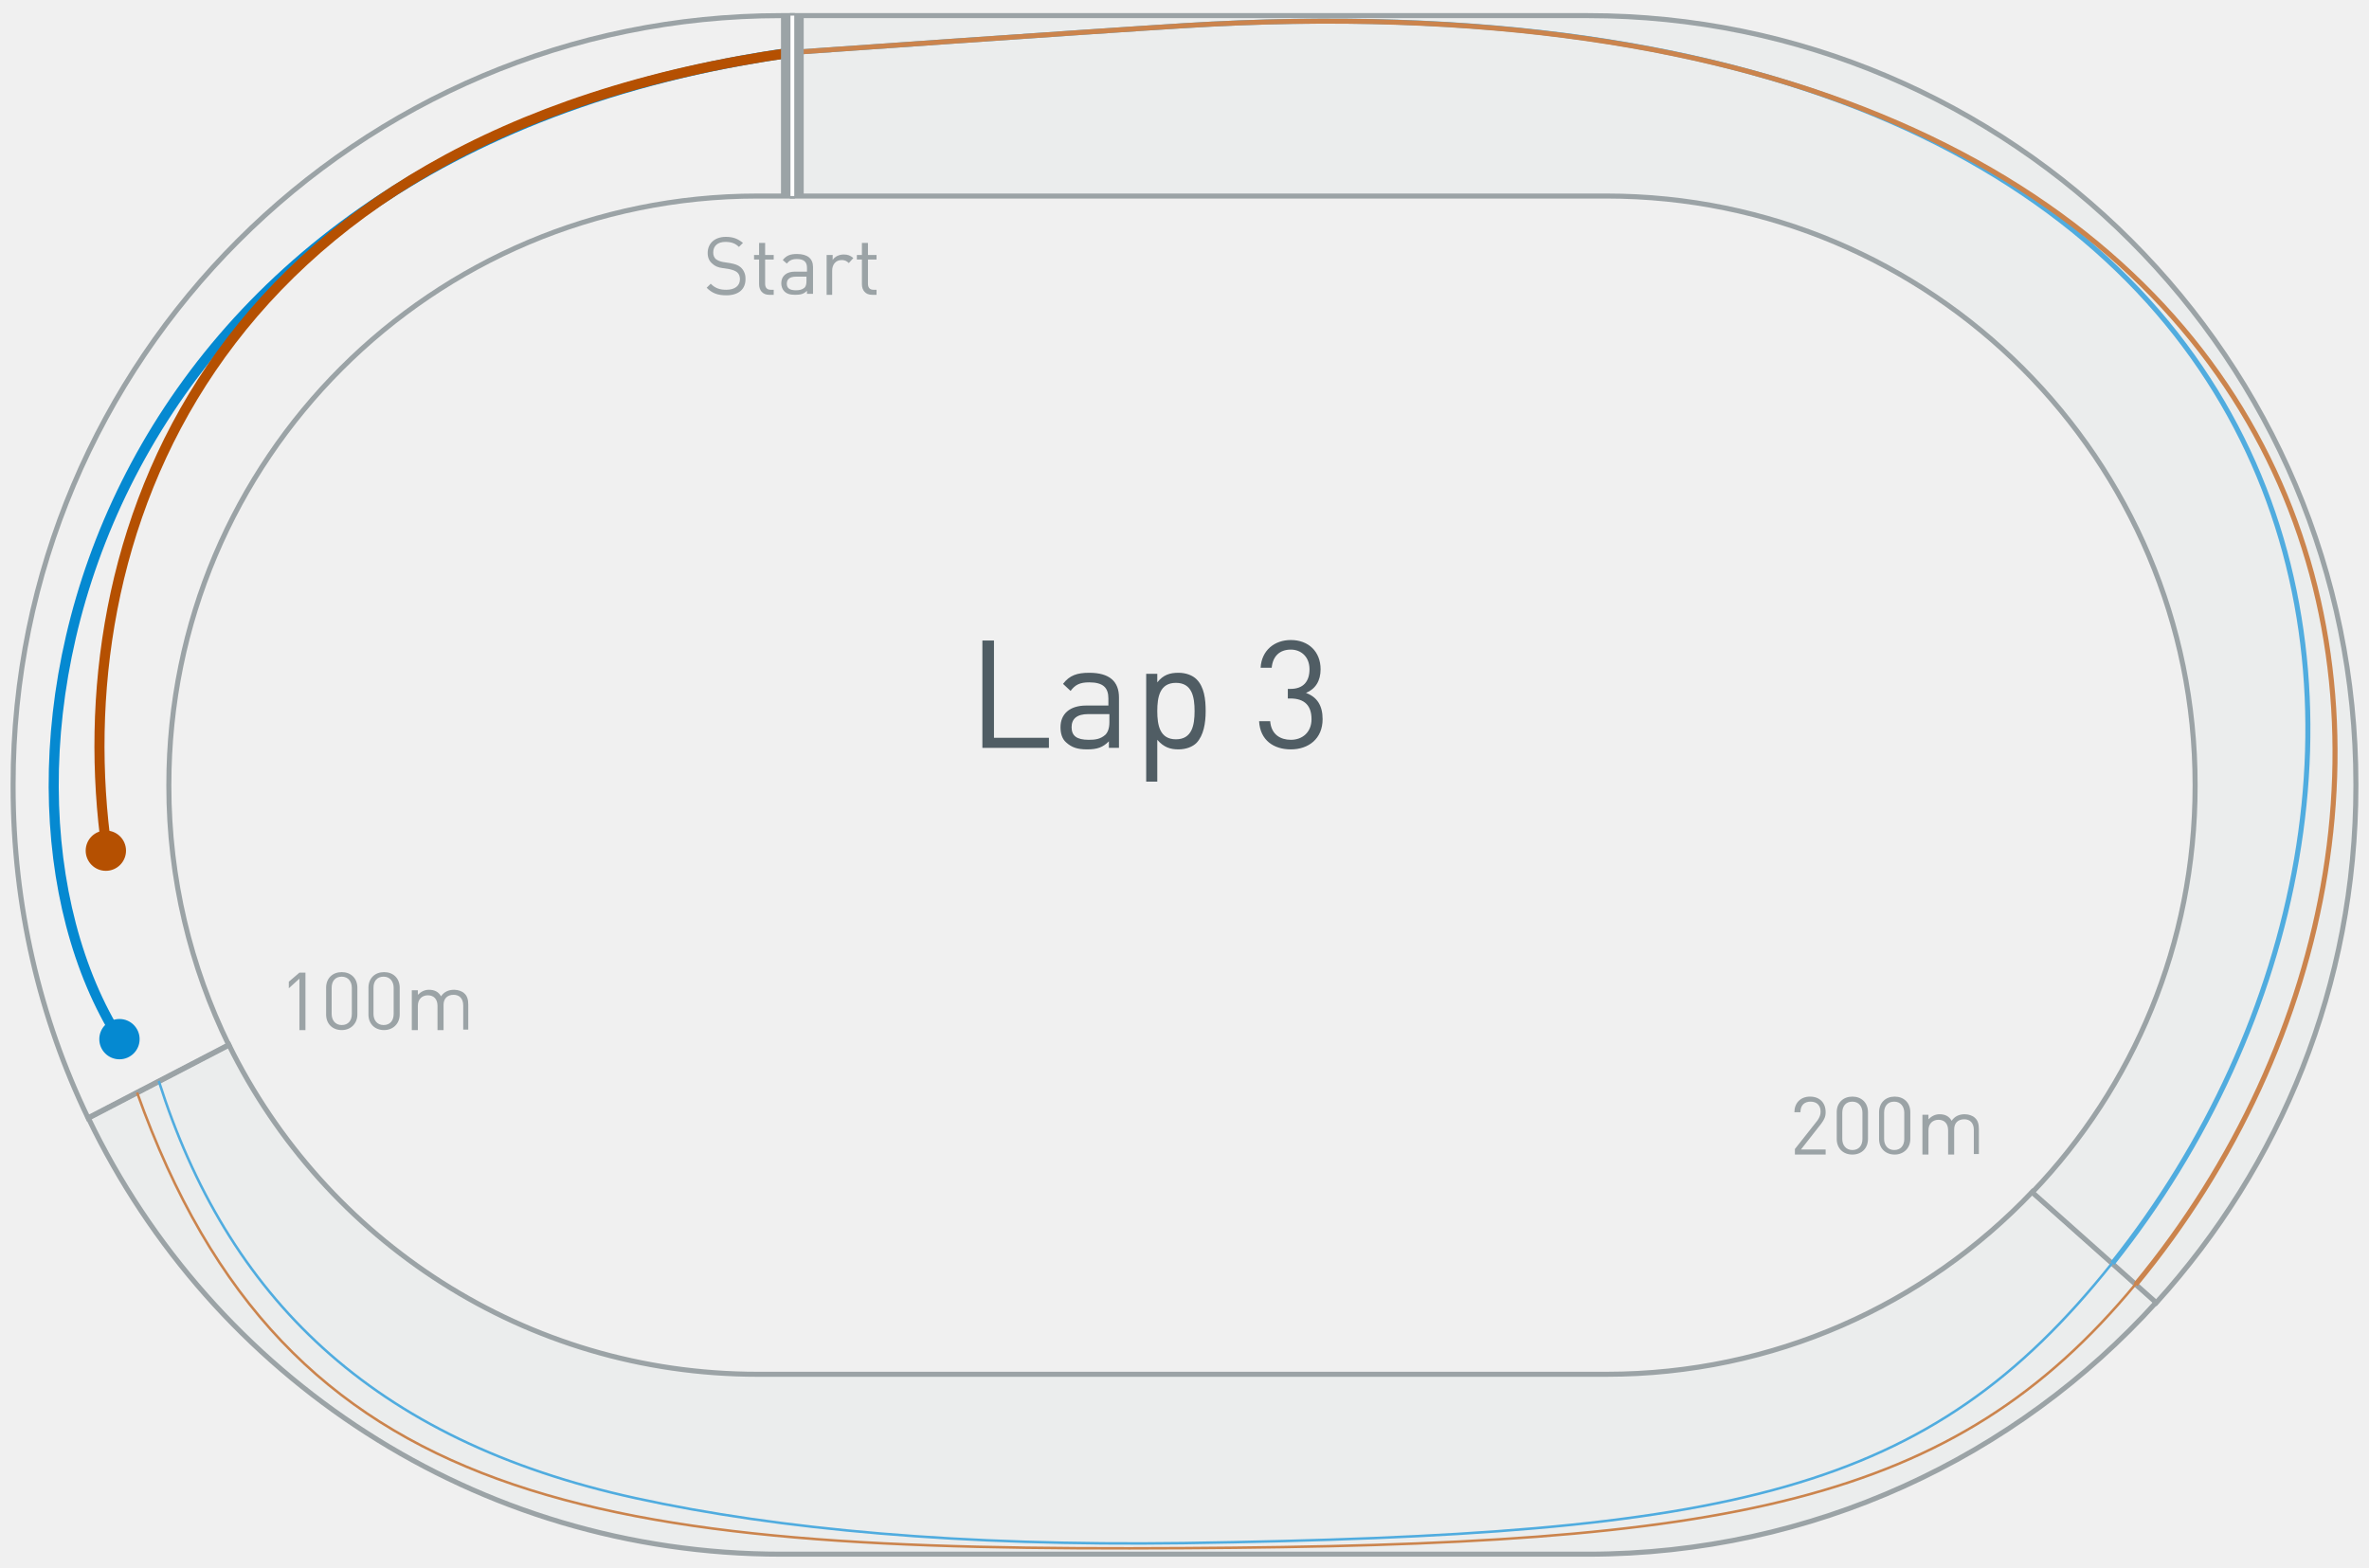
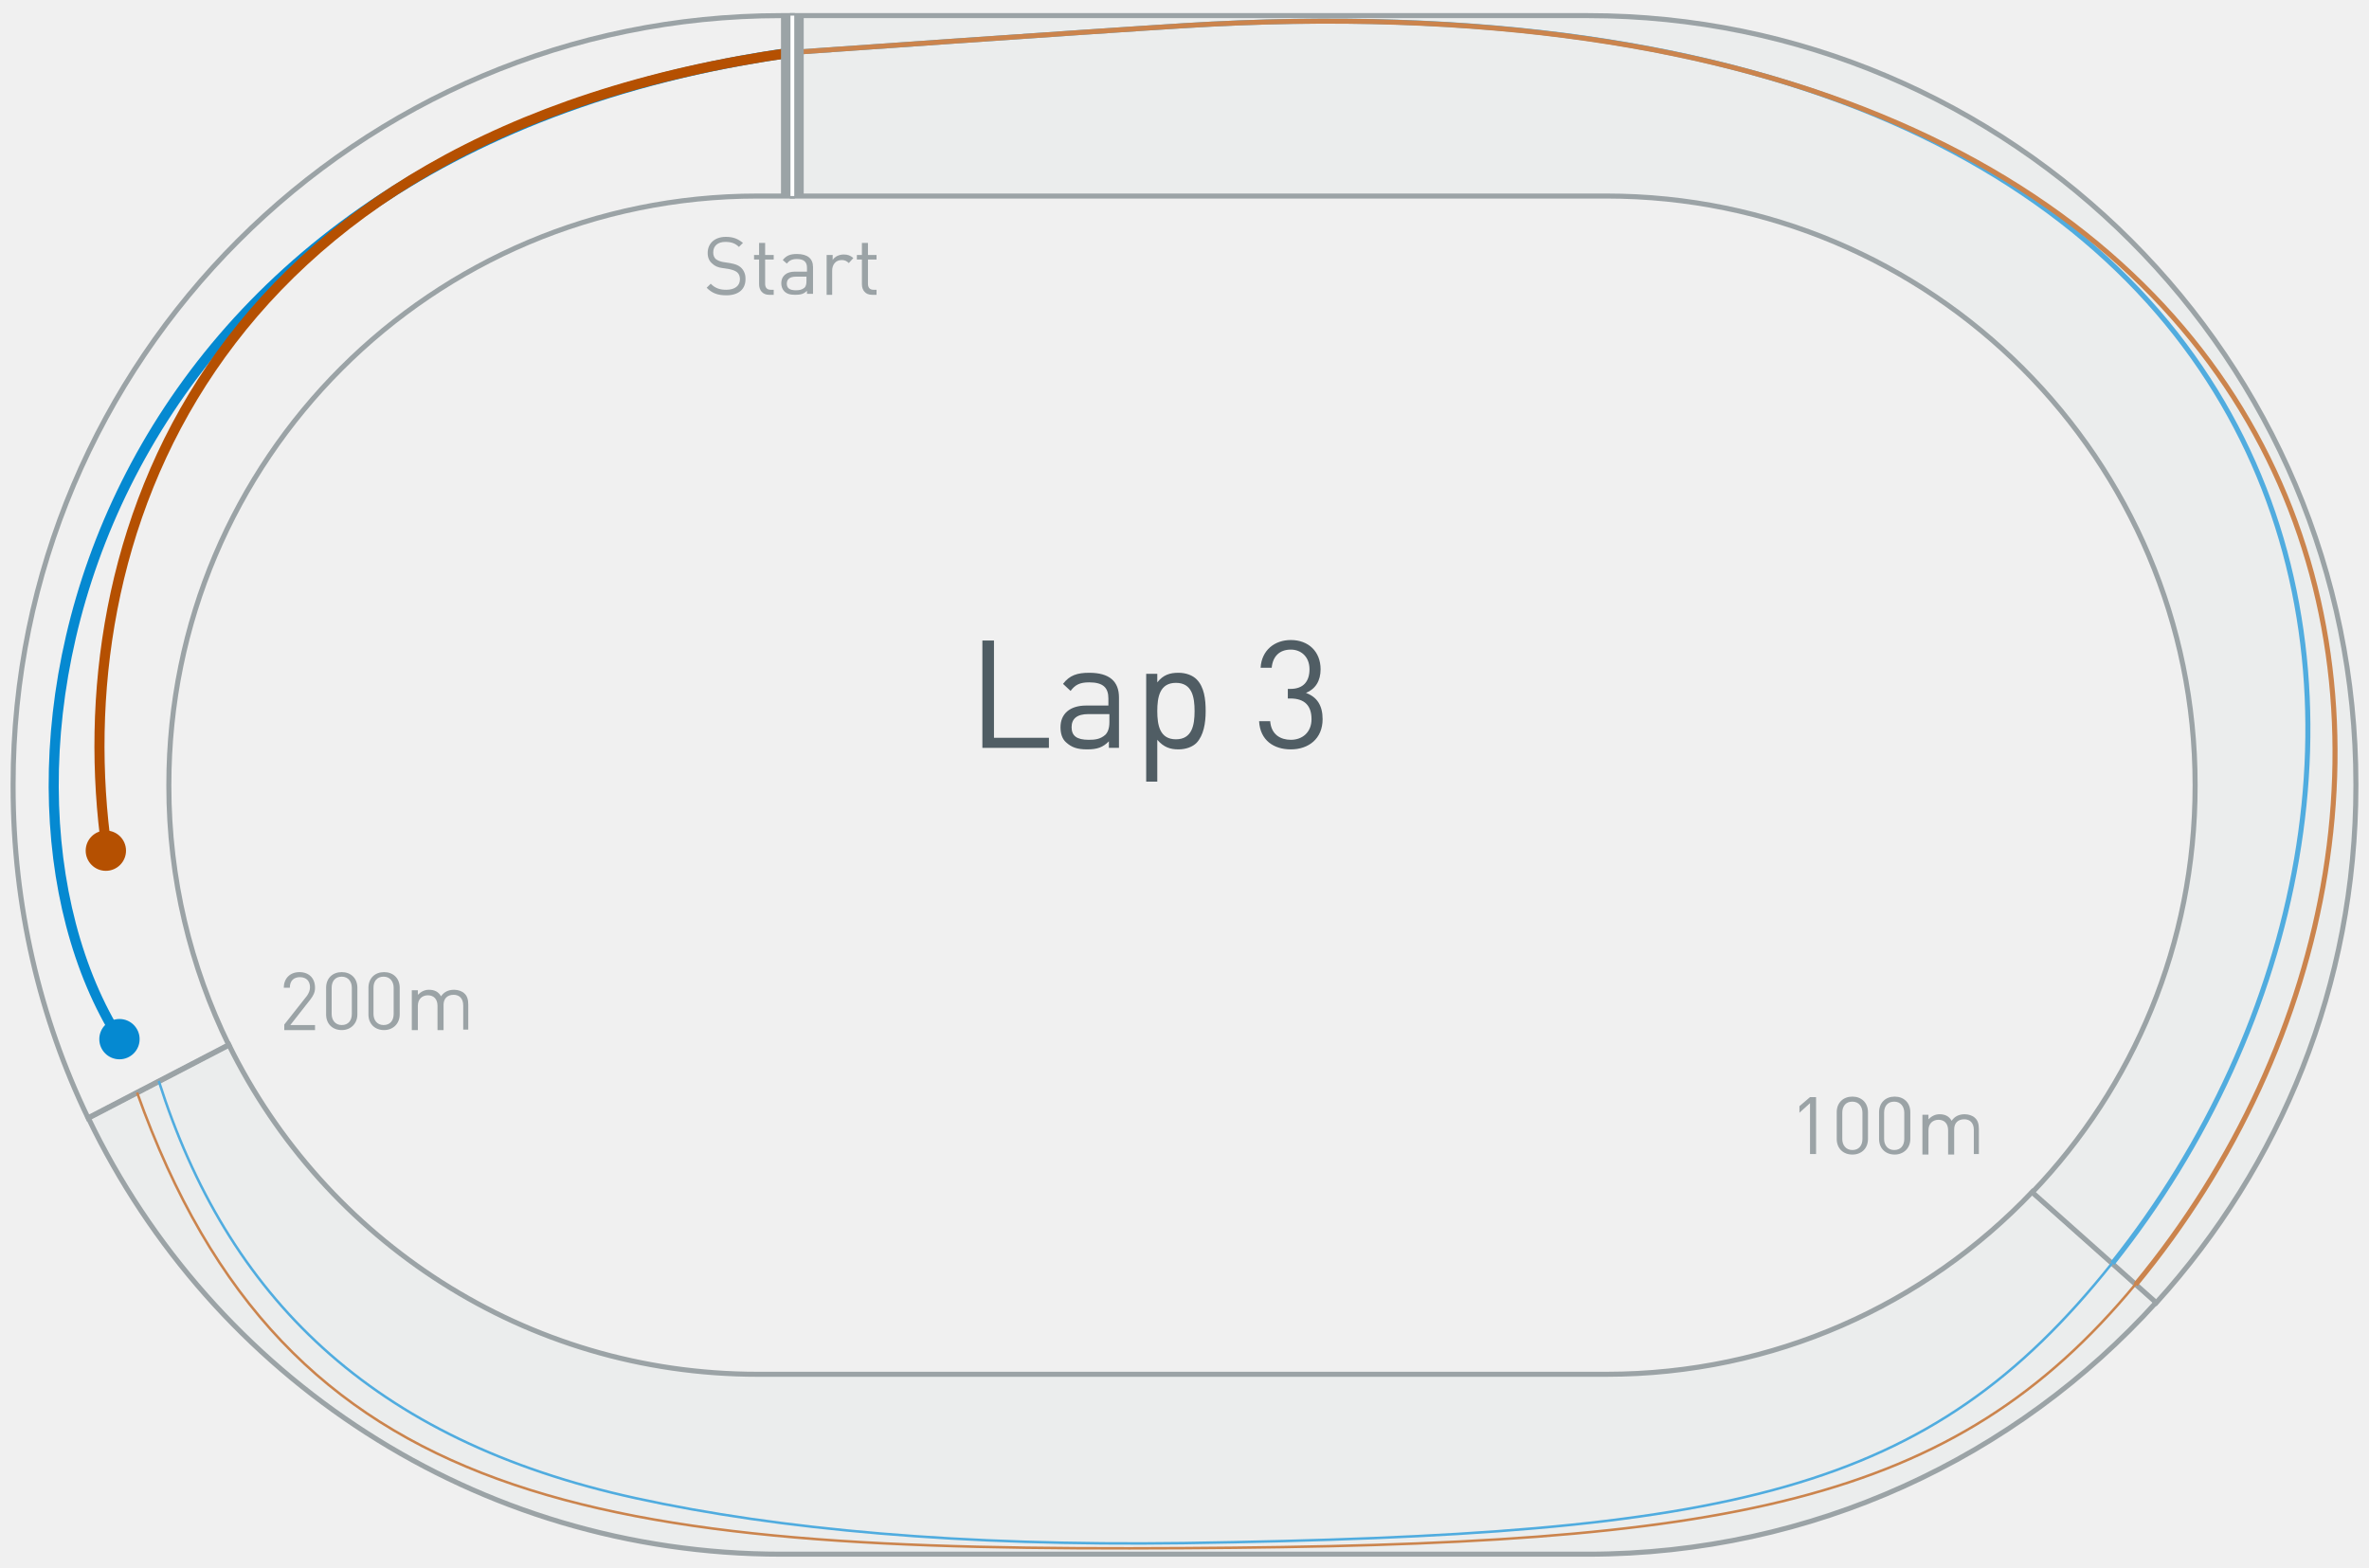
<svg xmlns="http://www.w3.org/2000/svg" version="1.1" x="0px" y="0px" viewBox="0 0 470 311" enable-background="new 0 0 470 311" xml:space="preserve">
  <g id="Layer_7">
    <g>
      <path fill="#EBEDED" stroke="#9BA3A6" stroke-miterlimit="10" d="M318.7,272.7H150.3c-46.1,0-85.9-26.7-104.9-65.4l-27.9,14.5    c24.6,51.3,76.9,86.6,137.5,86.6H315c44.7,0,85-19.3,112.8-50l-24.6-21.9C381.9,258.9,351.9,272.7,318.7,272.7z" />
      <path fill="none" stroke="#9BA3A6" stroke-miterlimit="10" d="M33.5,156v-0.3c0-64.5,52.3-116.8,116.8-116.8h6.9V3.1H155    C70.9,3.1,2.6,71.4,2.6,155.6v0.5c0,23.6,5.3,45.9,14.9,65.8l27.9-14.5C37.8,191.8,33.5,174.4,33.5,156z" />
      <path fill="#EBEDED" stroke="#9BA3A6" stroke-miterlimit="10" d="M467.4,155.6C467.4,71.4,399.1,3.1,315,3.1H157.2v35.8h161.5    c64.5,0,116.8,52.3,116.8,116.8v0.3c0,31.3-12.3,59.7-32.3,80.6l24.6,21.9c24.6-27.1,39.6-63,39.6-102.5V155.6z" />
    </g>
    <path fill="none" stroke="#0589D1" stroke-width="2" stroke-miterlimit="10" d="M157.2,10.4C16,30.2-9.6,153.6,23.7,206.2" />
    <path fill="none" stroke="#B55001" stroke-width="2" stroke-miterlimit="10" d="M157.2,10.4C39.8,26.9,12.6,108.1,21.2,168.8" />
    <circle fill="#0589D1" cx="23.7" cy="206.2" r="4" />
    <circle fill="#B55001" cx="21" cy="168.8" r="4" />
    <path fill="none" stroke="#50ACDF" stroke-miterlimit="10" d="M419.1,250.7C494.2,156.5,474-9.6,234.8,5.1   c-19.4,1.2-77.6,5.3-77.6,5.3" />
    <path fill="none" stroke="#50ACDF" stroke-width="0.5" stroke-miterlimit="10" d="M31.5,214.5c13.5,42.5,41.9,71.3,94.7,82.8   c28.4,6.2,64.7,9.5,108.6,8.9c109.4-1.7,147.7-9.7,184.2-55.5" />
    <path fill="none" stroke="#CB844D" stroke-miterlimit="10" d="M423.7,254.9C503.1,158.8,474-9.6,234.8,5.1   c-19.4,1.2-77.6,5.3-77.6,5.3" />
    <path fill="none" stroke="#CB844D" stroke-width="0.5" stroke-miterlimit="10" d="M27.2,216.8c29.6,83.2,91.9,91.1,207.6,90.4   c108.4-0.6,152.6-8.5,188.9-52.4" />
    <g>
      <line fill="none" stroke="#9BA3A6" stroke-width="4.507" stroke-miterlimit="10" x1="157.2" y1="38.9" x2="157.2" y2="3.1" />
      <line fill="none" stroke="#FFFFFF" stroke-width="0.751" stroke-miterlimit="10" x1="157.2" y1="38.9" x2="157.2" y2="3.1" />
    </g>
    <g>
      <g>
        <path fill="#505D64" d="M194.9,148.5v-21.4h2.3v19.3h10.9v2H194.9z" />
        <path fill="#505D64" d="M220,148.5v-1.4c-1.2,1.2-2.3,1.6-4.3,1.6c-2,0-3.1-0.4-4.2-1.4c-0.8-0.7-1.1-1.8-1.1-3     c0-2.6,1.8-4.3,5.1-4.3h4.4v-1.4c0-2.1-1-3.2-3.8-3.2c-1.9,0-2.8,0.5-3.7,1.7l-1.5-1.4c1.3-1.7,2.8-2.2,5.2-2.2     c4,0,5.9,1.7,5.9,4.9v10H220z M220,141.7h-4.1c-2.2,0-3.3,0.9-3.3,2.6c0,1.7,1,2.5,3.4,2.5c1.2,0,2.3-0.1,3.3-1     c0.5-0.5,0.8-1.3,0.8-2.5V141.7z" />
        <path fill="#505D64" d="M237.4,147.4c-0.8,0.8-2.1,1.3-3.6,1.3c-1.6,0-2.9-0.4-4.2-1.9v8.3h-2.2v-21.4h2.2v1.7     c1.2-1.5,2.5-1.9,4.2-1.9c1.5,0,2.8,0.5,3.6,1.3c1.5,1.5,1.8,3.9,1.8,6.3C239.2,143.5,238.8,145.9,237.4,147.4z M233.3,135.5     c-3.2,0-3.7,2.8-3.7,5.6s0.5,5.6,3.7,5.6c3.2,0,3.7-2.8,3.7-5.6S236.5,135.5,233.3,135.5z" />
        <path fill="#505D64" d="M256.1,148.7c-3.4,0-6.1-1.8-6.3-5.6h2.2c0.2,2.7,2.1,3.7,4.1,3.7c2.3,0,4.1-1.5,4.1-4.1     c0-2.6-1.3-4.1-4.2-4.1h-0.5v-1.9h0.5c2.6,0,3.8-1.5,3.8-3.9c0-2.5-1.7-3.9-3.7-3.9c-2.3,0-3.6,1.4-3.8,3.6h-2.2     c0.2-3.5,2.8-5.5,6-5.5c3.5,0,5.9,2.3,5.9,5.8c0,2.3-1,3.9-2.9,4.7c2.2,0.8,3.3,2.5,3.3,5.2C262.4,146.6,259.6,148.7,256.1,148.7     z" />
      </g>
    </g>
  </g>
  <g id="Label">
    <g>
      <path fill="#9BA3A6" d="M144.1,58.6c-1.7,0-2.8-0.4-3.9-1.5l0.8-0.8c0.9,0.9,1.8,1.2,3.1,1.2c1.7,0,2.7-0.8,2.7-2.1    c0-0.6-0.2-1.1-0.6-1.4c-0.4-0.3-0.7-0.4-1.5-0.6l-1.3-0.2c-0.9-0.1-1.6-0.4-2.1-0.9c-0.6-0.5-0.9-1.2-0.9-2.1    c0-1.9,1.4-3.2,3.6-3.2c1.5,0,2.4,0.4,3.4,1.2l-0.8,0.8c-0.7-0.7-1.5-1-2.7-1c-1.5,0-2.4,0.8-2.4,2.1c0,0.6,0.2,1,0.5,1.3    c0.4,0.3,0.9,0.5,1.5,0.6l1.3,0.2c1.1,0.2,1.6,0.4,2.1,0.8c0.6,0.5,1,1.3,1,2.2C148,57.4,146.5,58.6,144.1,58.6z" />
      <path fill="#9BA3A6" d="M152.6,58.5c-1.3,0-2-0.9-2-2.1v-4.9h-1v-0.9h1v-2.4h1.2v2.4h1.7v0.9h-1.7v4.8c0,0.7,0.3,1.2,1.1,1.2h0.6    v1H152.6z" />
      <path fill="#9BA3A6" d="M160.1,58.5v-0.8c-0.6,0.6-1.2,0.8-2.3,0.8c-1.1,0-1.7-0.2-2.2-0.7c-0.4-0.4-0.6-1-0.6-1.6    c0-1.4,1-2.3,2.7-2.3h2.4v-0.8c0-1.1-0.6-1.7-2-1.7c-1,0-1.5,0.3-2,0.9l-0.8-0.7c0.7-0.9,1.5-1.2,2.8-1.2c2.1,0,3.2,0.9,3.2,2.6    v5.3H160.1z M160.1,54.9h-2.2c-1.2,0-1.8,0.5-1.8,1.4c0,0.9,0.6,1.3,1.8,1.3c0.7,0,1.2-0.1,1.7-0.5c0.3-0.3,0.4-0.7,0.4-1.4V54.9z    " />
      <path fill="#9BA3A6" d="M168.4,52.2c-0.4-0.4-0.8-0.6-1.4-0.6c-1.2,0-1.9,0.9-1.9,2.1v4.8H164v-7.9h1.2v1c0.4-0.7,1.3-1.1,2.2-1.1    c0.8,0,1.3,0.2,1.9,0.7L168.4,52.2z" />
      <path fill="#9BA3A6" d="M173,58.5c-1.3,0-2-0.9-2-2.1v-4.9h-1v-0.9h1v-2.4h1.2v2.4h1.7v0.9h-1.7v4.8c0,0.7,0.3,1.2,1.1,1.2h0.6v1    H173z" />
    </g>
    <g>
-       <path fill="#9BA3A6" d="M59.4,204.3v-10.1l-2.1,1.9v-1.3l2.1-1.8h1.2v11.4H59.4z" />
+       <path fill="#9BA3A6" d="M359.1,229v-10.1l-2.1,1.9v-1.3l2.1-1.8h1.2V229H359.1z" />
+       <path fill="#9BA3A6" d="M367.5,229.1c-1.8,0-3.1-1.2-3.1-3.1v-5.3c0-1.9,1.3-3.1,3.1-3.1c1.8,0,3.1,1.2,3.1,3.1v5.3    C370.6,227.9,369.3,229.1,367.5,229.1z M369.5,220.8c0-1.2-0.7-2.2-2-2.2s-2,0.9-2,2.2v5.2c0,1.2,0.7,2.2,2,2.2s2-0.9,2-2.2V220.8    z" />
+       <path fill="#9BA3A6" d="M375.9,229.1c-1.8,0-3.1-1.2-3.1-3.1v-5.3c0-1.9,1.3-3.1,3.1-3.1c1.8,0,3.1,1.2,3.1,3.1v5.3    C379,227.9,377.6,229.1,375.9,229.1z M377.8,220.8c0-1.2-0.7-2.2-2-2.2s-2,0.9-2,2.2v5.2c0,1.2,0.7,2.2,2,2.2s2-0.9,2-2.2V220.8z" />
+       <path fill="#9BA3A6" d="M391.6,229v-4.8c0-1.4-0.8-2.1-1.9-2.1c-1.2,0-2,0.7-2,2v5h-1.2v-4.8c0-1.4-0.8-2.1-1.9-2.1s-2,0.7-2,2.1    v4.8h-1.2v-7.9h1.2v0.9c0.6-0.6,1.3-1,2.2-1c1.1,0,1.9,0.4,2.4,1.3c0.6-0.9,1.5-1.3,2.6-1.3c0.8,0,1.6,0.3,2,0.7    c0.6,0.5,0.8,1.3,0.8,2.2v5H391.6z" />
+     </g>
+     <g>
+       <path fill="#9BA3A6" d="M56.4,204.3v-1l4.5-5.7c0.4-0.6,0.6-1.1,0.6-1.7c0-1.2-0.7-2-2-2c-1.1,0-2,0.6-2,2.1h-1.2    c0-1.8,1.2-3.1,3.1-3.1c1.9,0,3.1,1.2,3.1,3.1c0,0.9-0.3,1.5-0.9,2.3l-4,5.1h4.9v1H56.4z" />
      <path fill="#9BA3A6" d="M67.8,204.4c-1.8,0-3.1-1.2-3.1-3.1v-5.3c0-1.9,1.3-3.1,3.1-3.1c1.8,0,3.1,1.2,3.1,3.1v5.3    C70.9,203.1,69.6,204.4,67.8,204.4z M69.8,196c0-1.2-0.7-2.2-2-2.2s-2,0.9-2,2.2v5.2c0,1.2,0.7,2.2,2,2.2s2-0.9,2-2.2V196z" />
      <path fill="#9BA3A6" d="M76.2,204.4c-1.8,0-3.1-1.2-3.1-3.1v-5.3c0-1.9,1.3-3.1,3.1-3.1c1.8,0,3.1,1.2,3.1,3.1v5.3    C79.3,203.1,78,204.4,76.2,204.4z M78.1,196c0-1.2-0.7-2.2-2-2.2s-2,0.9-2,2.2v5.2c0,1.2,0.7,2.2,2,2.2s2-0.9,2-2.2V196z" />
      <path fill="#9BA3A6" d="M91.9,204.3v-4.8c0-1.4-0.8-2.1-1.9-2.1c-1.2,0-2,0.7-2,2v5h-1.2v-4.8c0-1.4-0.8-2.1-1.9-2.1s-2,0.7-2,2.1    v4.8h-1.2v-7.9h1.2v0.9c0.6-0.6,1.3-1,2.2-1c1.1,0,1.9,0.4,2.4,1.3c0.6-0.9,1.5-1.3,2.6-1.3c0.8,0,1.6,0.3,2,0.7    c0.6,0.5,0.8,1.3,0.8,2.2v5H91.9z" />
    </g>
-     <g>
-       <path fill="#9BA3A6" d="M356.1,229v-1l4.5-5.7c0.4-0.6,0.6-1.1,0.6-1.7c0-1.2-0.7-2-2-2c-1.1,0-2,0.6-2,2.1h-1.2    c0-1.8,1.2-3.1,3.1-3.1c1.9,0,3.1,1.2,3.1,3.1c0,0.9-0.3,1.5-0.9,2.3l-4,5.1h4.9v1H356.1z" />
-       <path fill="#9BA3A6" d="M367.5,229.1c-1.8,0-3.1-1.2-3.1-3.1v-5.3c0-1.9,1.3-3.1,3.1-3.1c1.8,0,3.1,1.2,3.1,3.1v5.3    C370.6,227.9,369.3,229.1,367.5,229.1z M369.5,220.8c0-1.2-0.7-2.2-2-2.2s-2,0.9-2,2.2v5.2c0,1.2,0.7,2.2,2,2.2s2-0.9,2-2.2V220.8    z" />
-       <path fill="#9BA3A6" d="M375.9,229.1c-1.8,0-3.1-1.2-3.1-3.1v-5.3c0-1.9,1.3-3.1,3.1-3.1c1.8,0,3.1,1.2,3.1,3.1v5.3    C379,227.9,377.6,229.1,375.9,229.1z M377.8,220.8c0-1.2-0.7-2.2-2-2.2s-2,0.9-2,2.2v5.2c0,1.2,0.7,2.2,2,2.2s2-0.9,2-2.2V220.8z" />
-       <path fill="#9BA3A6" d="M391.6,229v-4.8c0-1.4-0.8-2.1-1.9-2.1c-1.2,0-2,0.7-2,2v5h-1.2v-4.8c0-1.4-0.8-2.1-1.9-2.1s-2,0.7-2,2.1    v4.8h-1.2v-7.9h1.2v0.9c0.6-0.6,1.3-1,2.2-1c1.1,0,1.9,0.4,2.4,1.3c0.6-0.9,1.5-1.3,2.6-1.3c0.8,0,1.6,0.3,2,0.7    c0.6,0.5,0.8,1.3,0.8,2.2v5H391.6z" />
-     </g>
  </g>
</svg>
